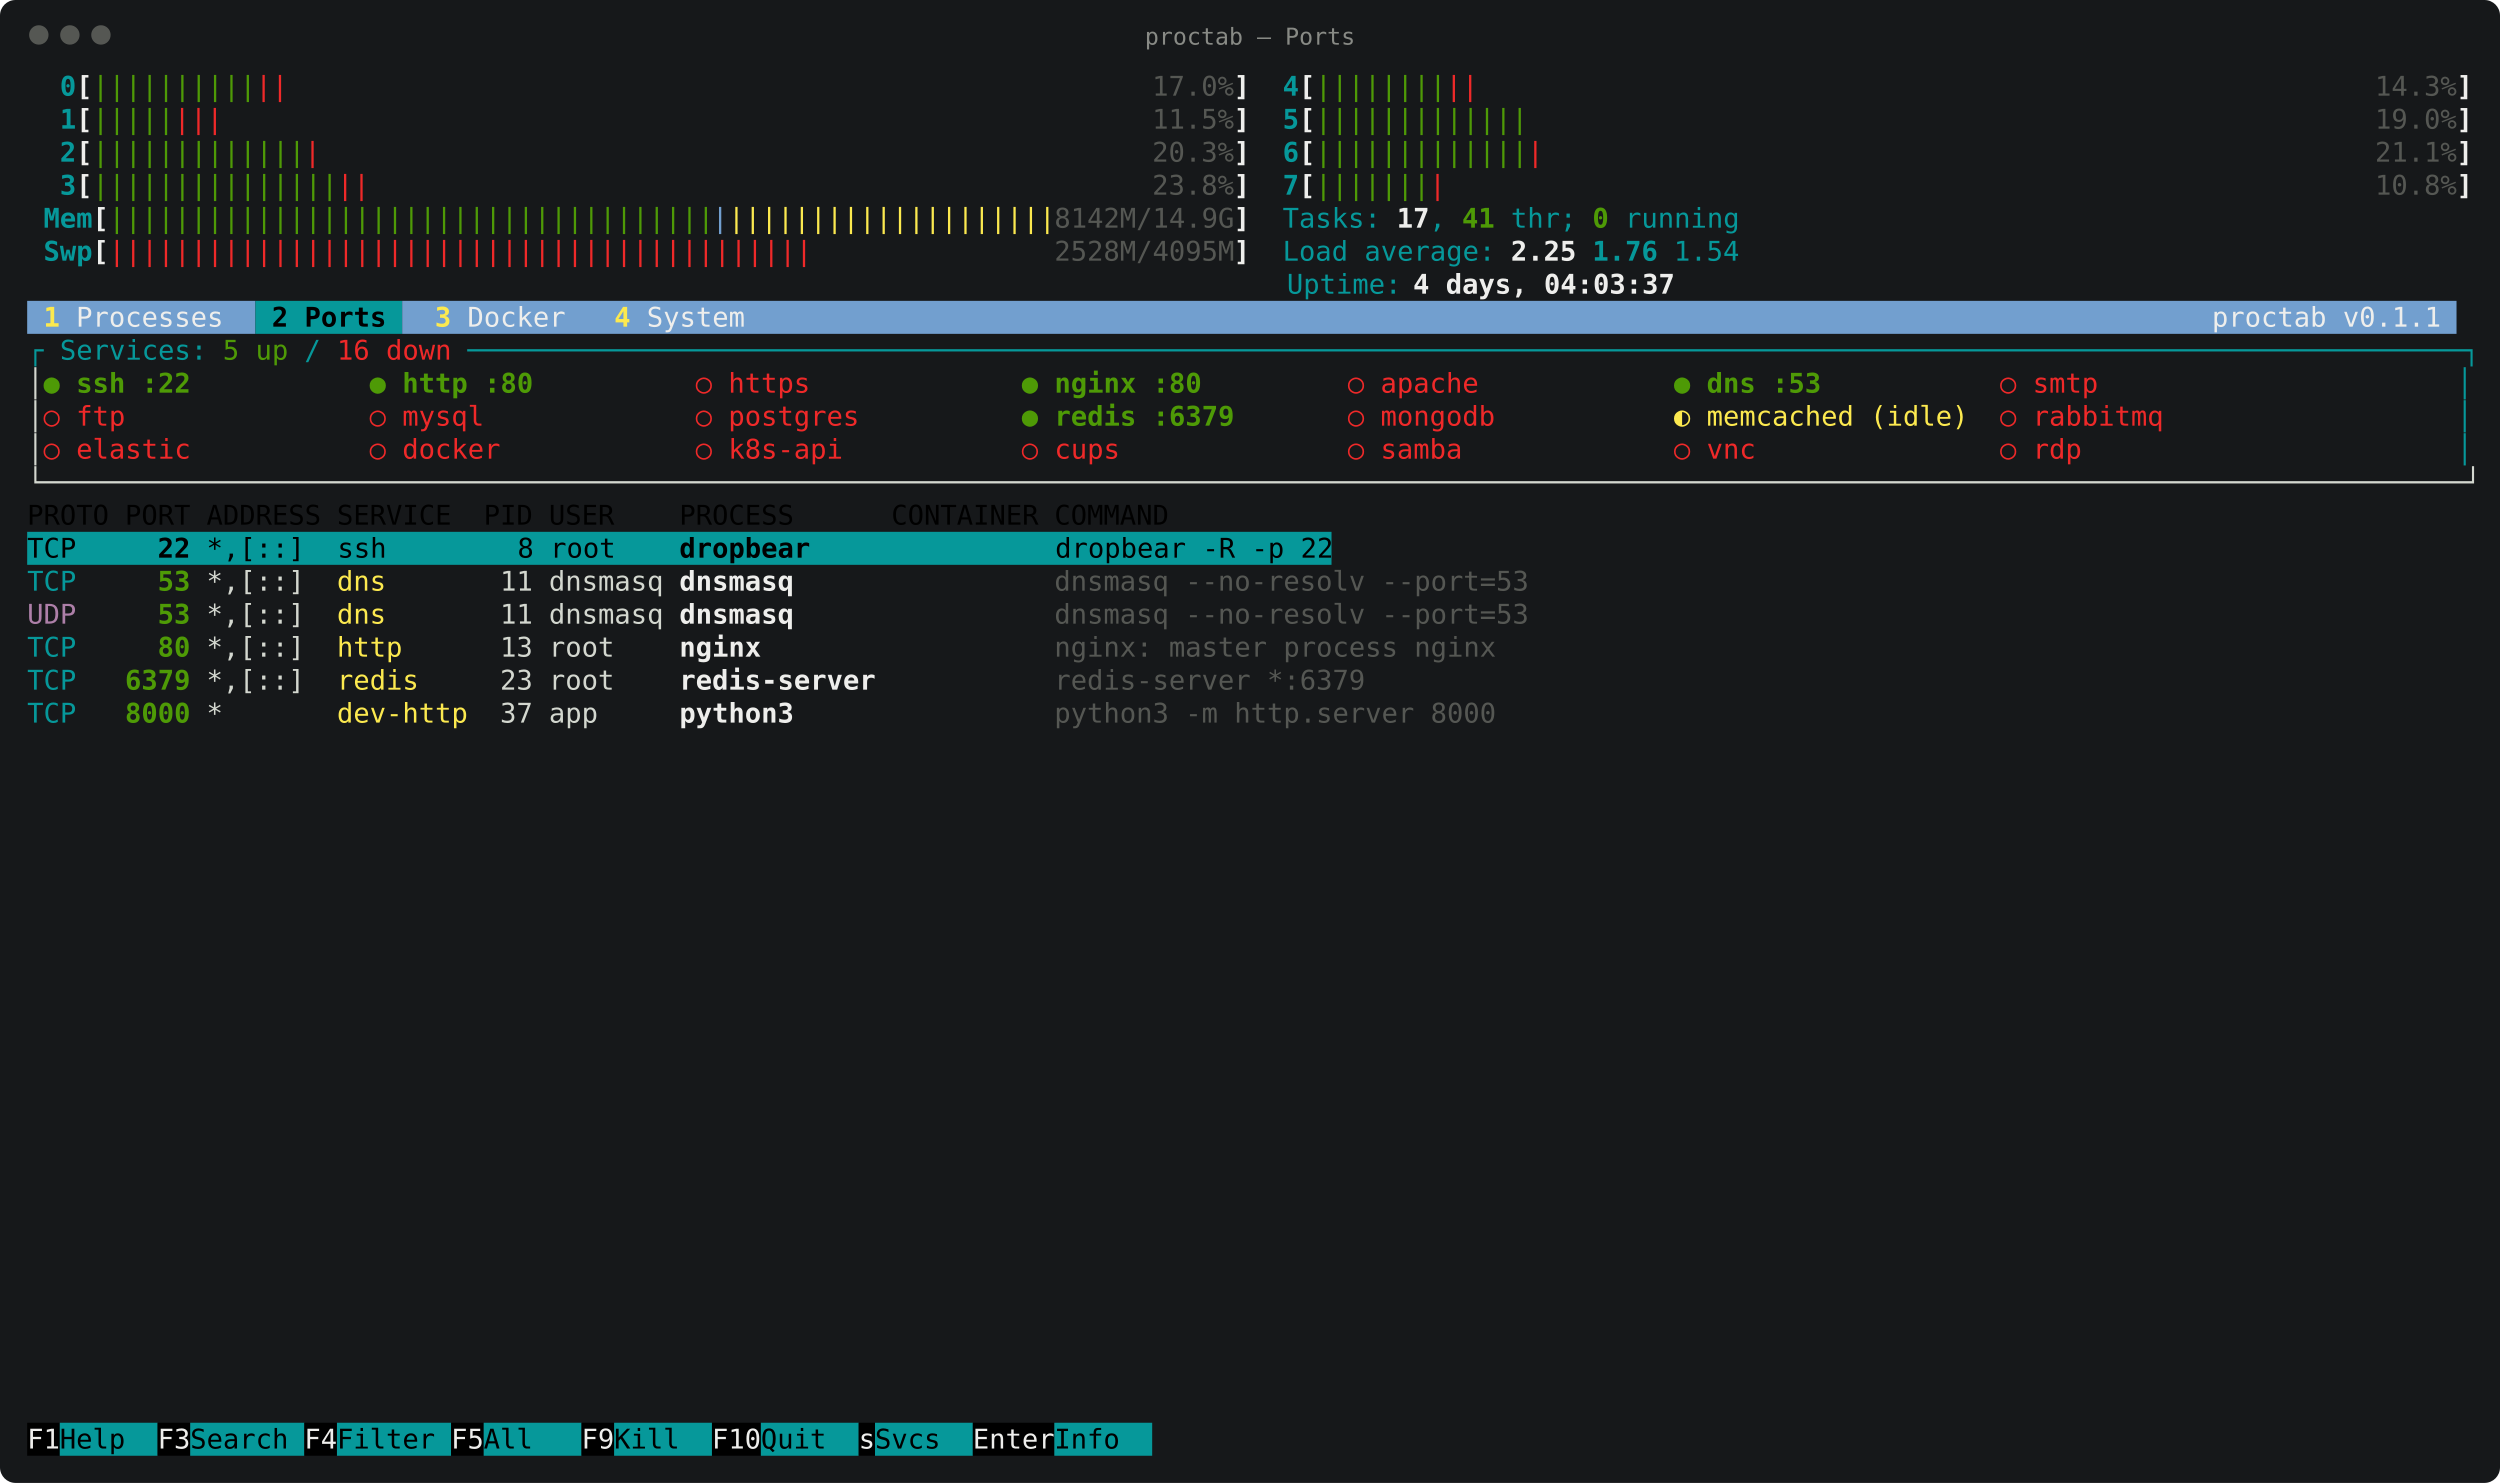
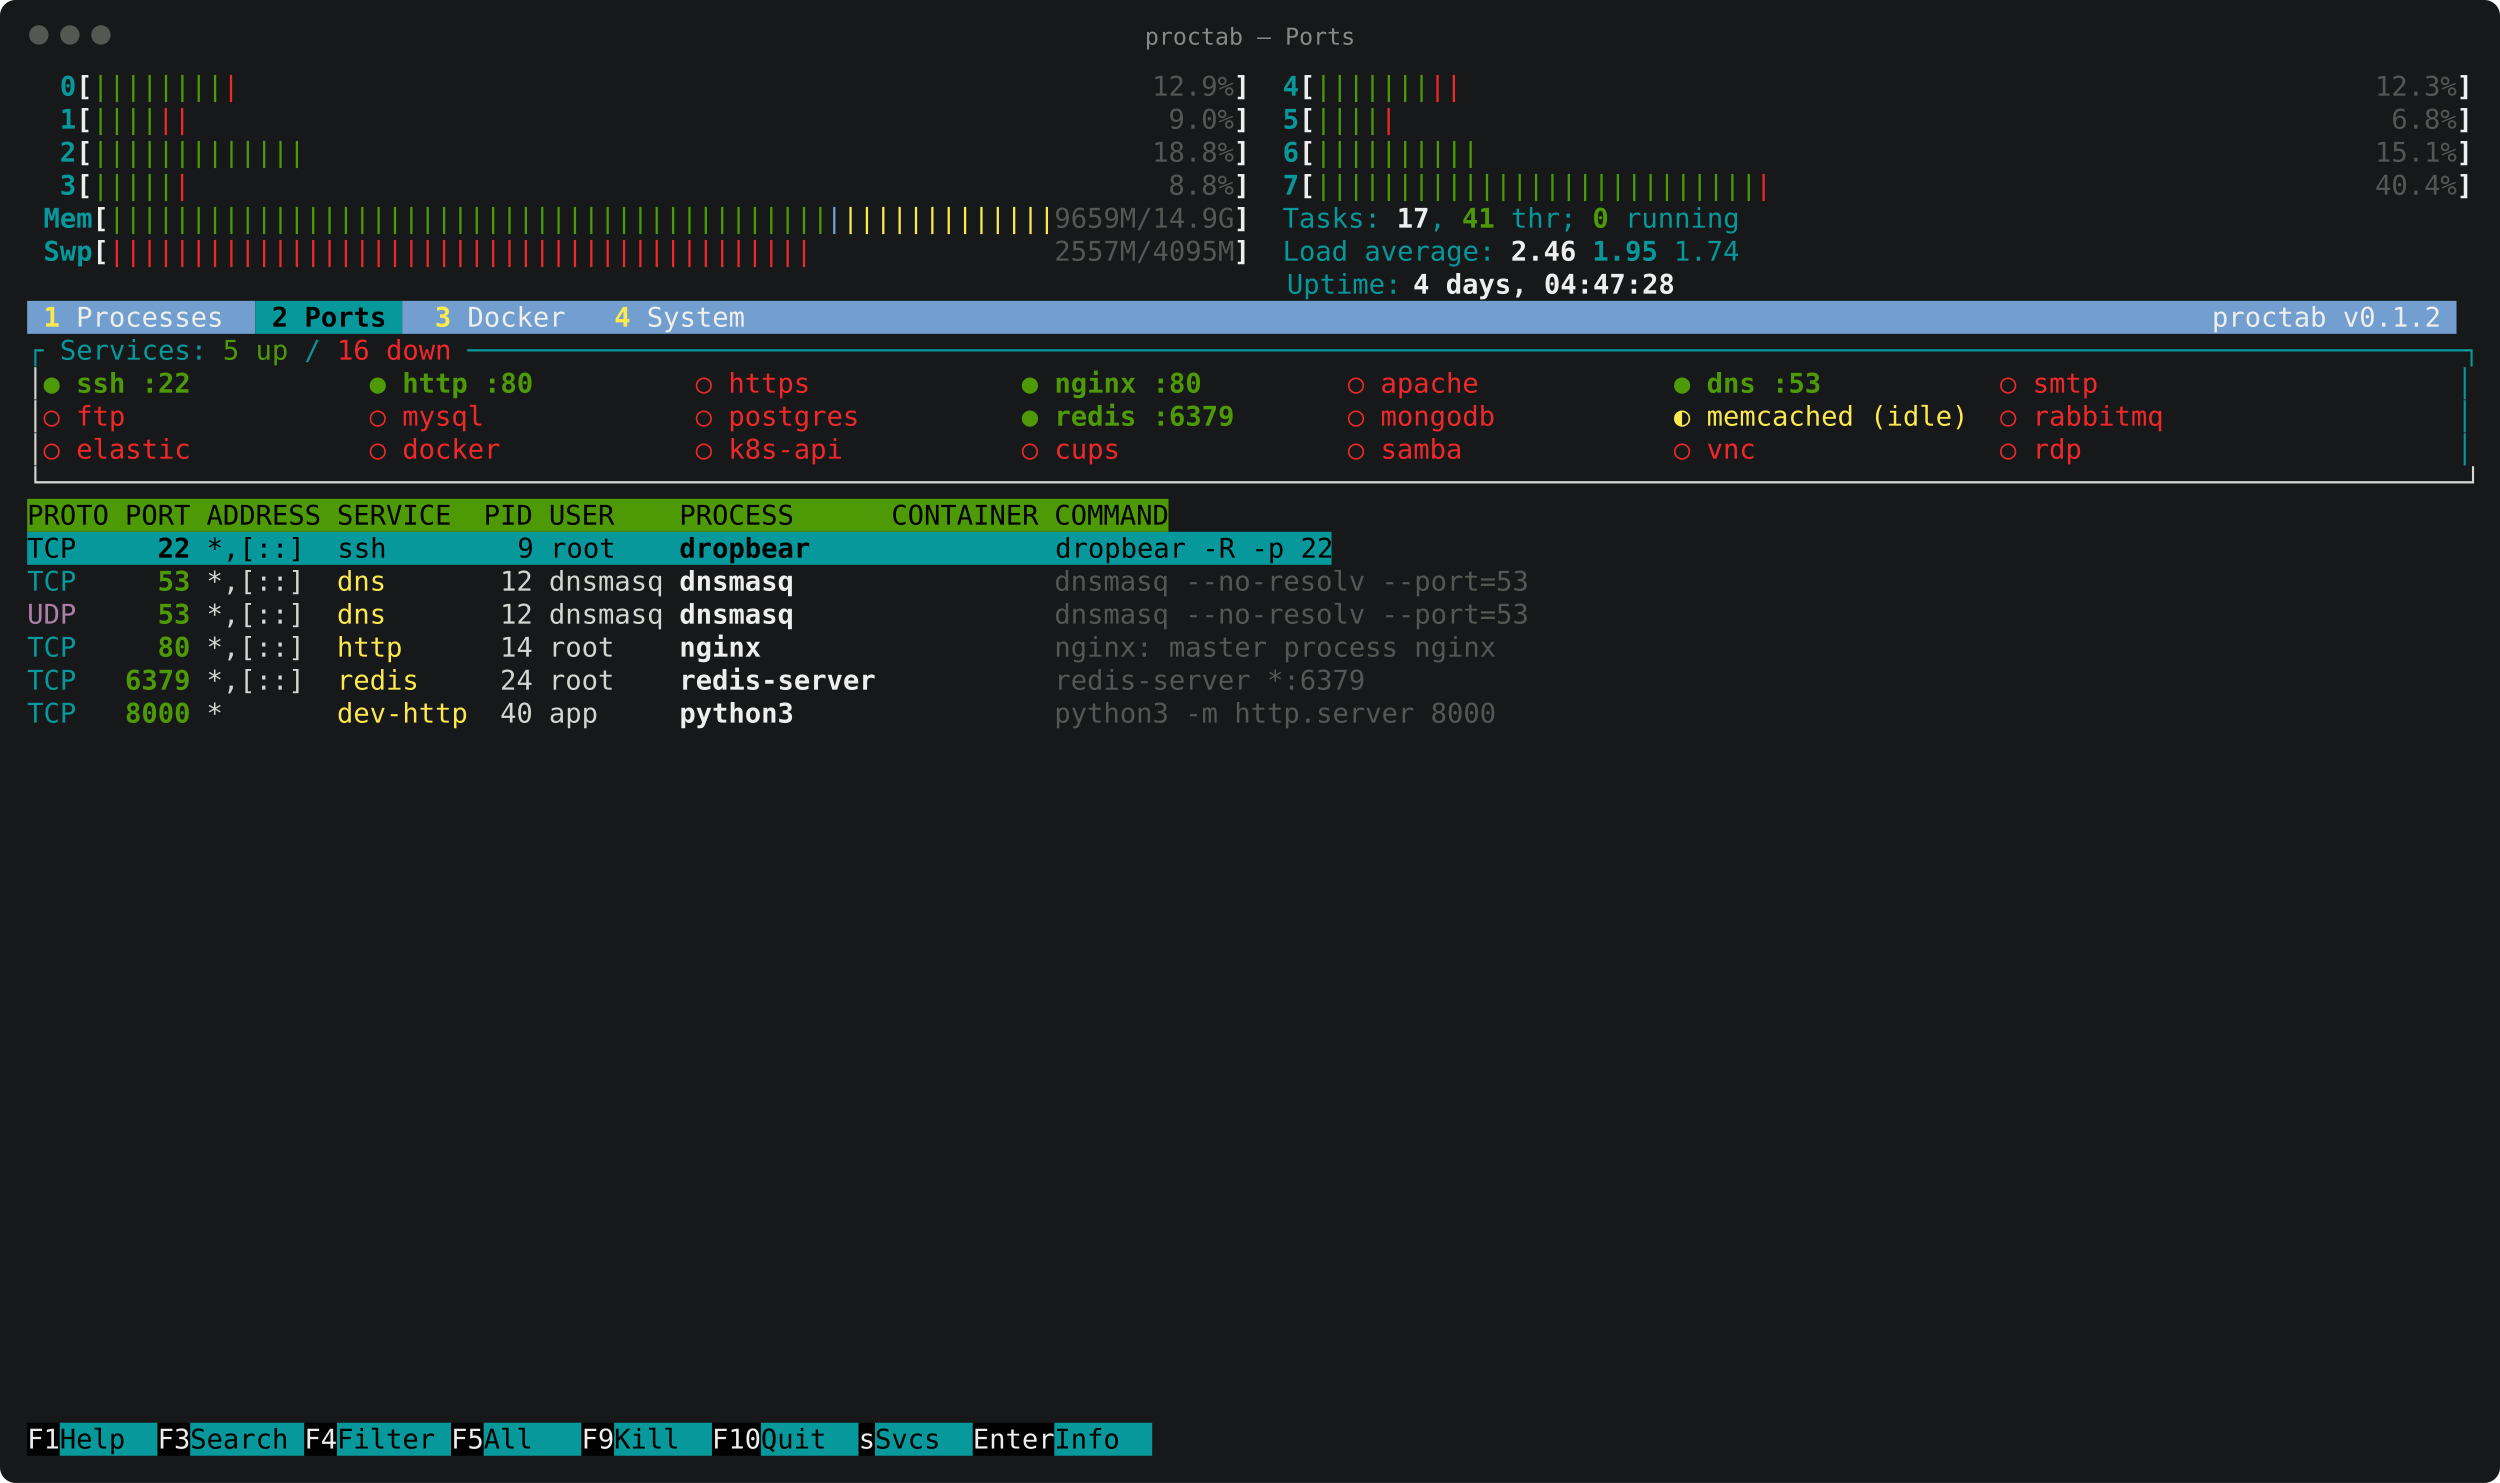
<svg xmlns="http://www.w3.org/2000/svg" width="1288" height="764" viewBox="0 0 1288 764" font-family="DejaVu Sans Mono, Menlo, Consolas, monospace" font-size="14">
  <rect width="100%" height="100%" rx="8" fill="#16181a" />
  <circle cx="20" cy="18" r="5" fill="#555753" />
  <circle cx="36" cy="18" r="5" fill="#555753" />
  <circle cx="52" cy="18" r="5" fill="#555753" />
  <text x="644.0" y="23" fill="#888a85" text-anchor="middle" font-size="12">proctab — Ports</text>
  <text x="22.4" y="49.3" fill="#06989a" font-weight="bold" textLength="16.8" lengthAdjust="spacingAndGlyphs" xml:space="preserve"> 0</text>
  <text x="39.2" y="49.3" fill="#eeeeec" font-weight="bold" textLength="8.4" lengthAdjust="spacingAndGlyphs" xml:space="preserve">[</text>
-   <text x="47.6" y="49.3" fill="#4e9a06" textLength="84.0" lengthAdjust="spacingAndGlyphs" xml:space="preserve">||||||||||</text>
-   <text x="131.6" y="49.3" fill="#ef2929" textLength="16.8" lengthAdjust="spacingAndGlyphs" xml:space="preserve">||</text>
-   <text x="593.6" y="49.3" fill="#555753" textLength="42.0" lengthAdjust="spacingAndGlyphs" xml:space="preserve">17.0%</text>
+   <text x="47.6" y="49.3" fill="#4e9a06" textLength="67.2" lengthAdjust="spacingAndGlyphs" xml:space="preserve">||||||||</text>
+   <text x="114.8" y="49.3" fill="#ef2929" textLength="8.4" lengthAdjust="spacingAndGlyphs" xml:space="preserve">|</text>
+   <text x="593.6" y="49.3" fill="#555753" textLength="42.0" lengthAdjust="spacingAndGlyphs" xml:space="preserve">12.9%</text>
  <text x="635.6" y="49.3" fill="#eeeeec" font-weight="bold" textLength="8.4" lengthAdjust="spacingAndGlyphs" xml:space="preserve">]</text>
  <text x="652.4" y="49.3" fill="#06989a" font-weight="bold" textLength="16.8" lengthAdjust="spacingAndGlyphs" xml:space="preserve"> 4</text>
  <text x="669.2" y="49.3" fill="#eeeeec" font-weight="bold" textLength="8.4" lengthAdjust="spacingAndGlyphs" xml:space="preserve">[</text>
-   <text x="677.6" y="49.3" fill="#4e9a06" textLength="67.2" lengthAdjust="spacingAndGlyphs" xml:space="preserve">||||||||</text>
-   <text x="744.8" y="49.3" fill="#ef2929" textLength="16.8" lengthAdjust="spacingAndGlyphs" xml:space="preserve">||</text>
-   <text x="1223.6" y="49.3" fill="#555753" textLength="42.0" lengthAdjust="spacingAndGlyphs" xml:space="preserve">14.3%</text>
+   <text x="677.6" y="49.3" fill="#4e9a06" textLength="58.8" lengthAdjust="spacingAndGlyphs" xml:space="preserve">|||||||</text>
+   <text x="736.4" y="49.3" fill="#ef2929" textLength="16.8" lengthAdjust="spacingAndGlyphs" xml:space="preserve">||</text>
+   <text x="1223.6" y="49.3" fill="#555753" textLength="42.0" lengthAdjust="spacingAndGlyphs" xml:space="preserve">12.3%</text>
  <text x="1265.6" y="49.3" fill="#eeeeec" font-weight="bold" textLength="8.4" lengthAdjust="spacingAndGlyphs" xml:space="preserve">]</text>
  <text x="22.4" y="66.3" fill="#06989a" font-weight="bold" textLength="16.8" lengthAdjust="spacingAndGlyphs" xml:space="preserve"> 1</text>
  <text x="39.2" y="66.3" fill="#eeeeec" font-weight="bold" textLength="8.4" lengthAdjust="spacingAndGlyphs" xml:space="preserve">[</text>
-   <text x="47.6" y="66.3" fill="#4e9a06" textLength="42.0" lengthAdjust="spacingAndGlyphs" xml:space="preserve">|||||</text>
-   <text x="89.6" y="66.3" fill="#ef2929" textLength="25.2" lengthAdjust="spacingAndGlyphs" xml:space="preserve">|||</text>
-   <text x="593.6" y="66.3" fill="#555753" textLength="42.0" lengthAdjust="spacingAndGlyphs" xml:space="preserve">11.5%</text>
+   <text x="47.6" y="66.3" fill="#4e9a06" textLength="33.6" lengthAdjust="spacingAndGlyphs" xml:space="preserve">||||</text>
+   <text x="81.2" y="66.3" fill="#ef2929" textLength="16.8" lengthAdjust="spacingAndGlyphs" xml:space="preserve">||</text>
+   <text x="602.0" y="66.3" fill="#555753" textLength="33.6" lengthAdjust="spacingAndGlyphs" xml:space="preserve">9.0%</text>
  <text x="635.6" y="66.3" fill="#eeeeec" font-weight="bold" textLength="8.4" lengthAdjust="spacingAndGlyphs" xml:space="preserve">]</text>
  <text x="652.4" y="66.3" fill="#06989a" font-weight="bold" textLength="16.8" lengthAdjust="spacingAndGlyphs" xml:space="preserve"> 5</text>
  <text x="669.2" y="66.3" fill="#eeeeec" font-weight="bold" textLength="8.4" lengthAdjust="spacingAndGlyphs" xml:space="preserve">[</text>
-   <text x="677.6" y="66.3" fill="#4e9a06" textLength="109.2" lengthAdjust="spacingAndGlyphs" xml:space="preserve">|||||||||||||</text>
-   <text x="1223.6" y="66.3" fill="#555753" textLength="42.0" lengthAdjust="spacingAndGlyphs" xml:space="preserve">19.0%</text>
+   <text x="677.6" y="66.3" fill="#4e9a06" textLength="33.6" lengthAdjust="spacingAndGlyphs" xml:space="preserve">||||</text>
+   <text x="711.2" y="66.3" fill="#ef2929" textLength="8.4" lengthAdjust="spacingAndGlyphs" xml:space="preserve">|</text>
+   <text x="1232.0" y="66.3" fill="#555753" textLength="33.6" lengthAdjust="spacingAndGlyphs" xml:space="preserve">6.8%</text>
  <text x="1265.6" y="66.3" fill="#eeeeec" font-weight="bold" textLength="8.4" lengthAdjust="spacingAndGlyphs" xml:space="preserve">]</text>
  <text x="22.4" y="83.3" fill="#06989a" font-weight="bold" textLength="16.8" lengthAdjust="spacingAndGlyphs" xml:space="preserve"> 2</text>
  <text x="39.2" y="83.3" fill="#eeeeec" font-weight="bold" textLength="8.4" lengthAdjust="spacingAndGlyphs" xml:space="preserve">[</text>
  <text x="47.6" y="83.3" fill="#4e9a06" textLength="109.2" lengthAdjust="spacingAndGlyphs" xml:space="preserve">|||||||||||||</text>
-   <text x="156.8" y="83.3" fill="#ef2929" textLength="8.4" lengthAdjust="spacingAndGlyphs" xml:space="preserve">|</text>
-   <text x="593.6" y="83.3" fill="#555753" textLength="42.0" lengthAdjust="spacingAndGlyphs" xml:space="preserve">20.3%</text>
+   <text x="593.6" y="83.3" fill="#555753" textLength="42.0" lengthAdjust="spacingAndGlyphs" xml:space="preserve">18.8%</text>
  <text x="635.6" y="83.3" fill="#eeeeec" font-weight="bold" textLength="8.4" lengthAdjust="spacingAndGlyphs" xml:space="preserve">]</text>
  <text x="652.4" y="83.3" fill="#06989a" font-weight="bold" textLength="16.8" lengthAdjust="spacingAndGlyphs" xml:space="preserve"> 6</text>
  <text x="669.2" y="83.3" fill="#eeeeec" font-weight="bold" textLength="8.4" lengthAdjust="spacingAndGlyphs" xml:space="preserve">[</text>
-   <text x="677.6" y="83.3" fill="#4e9a06" textLength="109.2" lengthAdjust="spacingAndGlyphs" xml:space="preserve">|||||||||||||</text>
-   <text x="786.8" y="83.3" fill="#ef2929" textLength="8.4" lengthAdjust="spacingAndGlyphs" xml:space="preserve">|</text>
-   <text x="1223.6" y="83.3" fill="#555753" textLength="42.0" lengthAdjust="spacingAndGlyphs" xml:space="preserve">21.1%</text>
+   <text x="677.6" y="83.3" fill="#4e9a06" textLength="84.0" lengthAdjust="spacingAndGlyphs" xml:space="preserve">||||||||||</text>
+   <text x="1223.6" y="83.3" fill="#555753" textLength="42.0" lengthAdjust="spacingAndGlyphs" xml:space="preserve">15.1%</text>
  <text x="1265.6" y="83.3" fill="#eeeeec" font-weight="bold" textLength="8.4" lengthAdjust="spacingAndGlyphs" xml:space="preserve">]</text>
  <text x="22.4" y="100.3" fill="#06989a" font-weight="bold" textLength="16.8" lengthAdjust="spacingAndGlyphs" xml:space="preserve"> 3</text>
  <text x="39.2" y="100.3" fill="#eeeeec" font-weight="bold" textLength="8.4" lengthAdjust="spacingAndGlyphs" xml:space="preserve">[</text>
-   <text x="47.6" y="100.3" fill="#4e9a06" textLength="126.0" lengthAdjust="spacingAndGlyphs" xml:space="preserve">|||||||||||||||</text>
-   <text x="173.6" y="100.3" fill="#ef2929" textLength="16.8" lengthAdjust="spacingAndGlyphs" xml:space="preserve">||</text>
-   <text x="593.6" y="100.3" fill="#555753" textLength="42.0" lengthAdjust="spacingAndGlyphs" xml:space="preserve">23.8%</text>
+   <text x="47.6" y="100.3" fill="#4e9a06" textLength="42.0" lengthAdjust="spacingAndGlyphs" xml:space="preserve">|||||</text>
+   <text x="89.6" y="100.3" fill="#ef2929" textLength="8.4" lengthAdjust="spacingAndGlyphs" xml:space="preserve">|</text>
+   <text x="602.0" y="100.3" fill="#555753" textLength="33.6" lengthAdjust="spacingAndGlyphs" xml:space="preserve">8.8%</text>
  <text x="635.6" y="100.3" fill="#eeeeec" font-weight="bold" textLength="8.4" lengthAdjust="spacingAndGlyphs" xml:space="preserve">]</text>
  <text x="652.4" y="100.3" fill="#06989a" font-weight="bold" textLength="16.8" lengthAdjust="spacingAndGlyphs" xml:space="preserve"> 7</text>
  <text x="669.2" y="100.3" fill="#eeeeec" font-weight="bold" textLength="8.4" lengthAdjust="spacingAndGlyphs" xml:space="preserve">[</text>
-   <text x="677.6" y="100.3" fill="#4e9a06" textLength="58.8" lengthAdjust="spacingAndGlyphs" xml:space="preserve">|||||||</text>
-   <text x="736.4" y="100.3" fill="#ef2929" textLength="8.4" lengthAdjust="spacingAndGlyphs" xml:space="preserve">|</text>
-   <text x="1223.6" y="100.3" fill="#555753" textLength="42.0" lengthAdjust="spacingAndGlyphs" xml:space="preserve">10.8%</text>
+   <text x="677.6" y="100.3" fill="#4e9a06" textLength="226.8" lengthAdjust="spacingAndGlyphs" xml:space="preserve">|||||||||||||||||||||||||||</text>
+   <text x="904.4" y="100.3" fill="#ef2929" textLength="8.4" lengthAdjust="spacingAndGlyphs" xml:space="preserve">|</text>
+   <text x="1223.6" y="100.3" fill="#555753" textLength="42.0" lengthAdjust="spacingAndGlyphs" xml:space="preserve">40.4%</text>
  <text x="1265.6" y="100.3" fill="#eeeeec" font-weight="bold" textLength="8.4" lengthAdjust="spacingAndGlyphs" xml:space="preserve">]</text>
  <text x="22.4" y="117.3" fill="#06989a" font-weight="bold" textLength="25.2" lengthAdjust="spacingAndGlyphs" xml:space="preserve">Mem</text>
  <text x="47.6" y="117.3" fill="#eeeeec" font-weight="bold" textLength="8.4" lengthAdjust="spacingAndGlyphs" xml:space="preserve">[</text>
-   <text x="56.0" y="117.3" fill="#4e9a06" textLength="310.8" lengthAdjust="spacingAndGlyphs" xml:space="preserve">|||||||||||||||||||||||||||||||||||||</text>
-   <text x="366.8" y="117.3" fill="#729fcf" textLength="8.4" lengthAdjust="spacingAndGlyphs" xml:space="preserve">|</text>
-   <text x="375.2" y="117.3" fill="#fce94f" textLength="168.0" lengthAdjust="spacingAndGlyphs" xml:space="preserve">||||||||||||||||||||</text>
-   <text x="543.2" y="117.3" fill="#555753" textLength="92.4" lengthAdjust="spacingAndGlyphs" xml:space="preserve">8142M/14.9G</text>
+   <text x="56.0" y="117.3" fill="#4e9a06" textLength="369.6" lengthAdjust="spacingAndGlyphs" xml:space="preserve">||||||||||||||||||||||||||||||||||||||||||||</text>
+   <text x="425.6" y="117.3" fill="#729fcf" textLength="8.4" lengthAdjust="spacingAndGlyphs" xml:space="preserve">|</text>
+   <text x="434.0" y="117.3" fill="#fce94f" textLength="109.2" lengthAdjust="spacingAndGlyphs" xml:space="preserve">|||||||||||||</text>
+   <text x="543.2" y="117.3" fill="#555753" textLength="92.4" lengthAdjust="spacingAndGlyphs" xml:space="preserve">9659M/14.9G</text>
  <text x="635.6" y="117.3" fill="#eeeeec" font-weight="bold" textLength="8.4" lengthAdjust="spacingAndGlyphs" xml:space="preserve">]</text>
  <text x="660.8" y="117.3" fill="#06989a" textLength="58.8" lengthAdjust="spacingAndGlyphs" xml:space="preserve">Tasks: </text>
  <text x="719.6" y="117.3" fill="#eeeeec" font-weight="bold" textLength="16.8" lengthAdjust="spacingAndGlyphs" xml:space="preserve">17</text>
  <text x="736.4" y="117.3" fill="#06989a" textLength="16.8" lengthAdjust="spacingAndGlyphs" xml:space="preserve">, </text>
  <text x="753.2" y="117.3" fill="#4e9a06" font-weight="bold" textLength="16.8" lengthAdjust="spacingAndGlyphs" xml:space="preserve">41</text>
  <text x="770.0" y="117.3" fill="#06989a" textLength="50.4" lengthAdjust="spacingAndGlyphs" xml:space="preserve"> thr; </text>
  <text x="820.4" y="117.3" fill="#4e9a06" font-weight="bold" textLength="8.4" lengthAdjust="spacingAndGlyphs" xml:space="preserve">0</text>
  <text x="828.8" y="117.3" fill="#06989a" textLength="67.2" lengthAdjust="spacingAndGlyphs" xml:space="preserve"> running</text>
  <text x="22.4" y="134.3" fill="#06989a" font-weight="bold" textLength="25.2" lengthAdjust="spacingAndGlyphs" xml:space="preserve">Swp</text>
  <text x="47.6" y="134.3" fill="#eeeeec" font-weight="bold" textLength="8.4" lengthAdjust="spacingAndGlyphs" xml:space="preserve">[</text>
  <text x="56.0" y="134.3" fill="#ef2929" textLength="361.2" lengthAdjust="spacingAndGlyphs" xml:space="preserve">|||||||||||||||||||||||||||||||||||||||||||</text>
-   <text x="543.2" y="134.3" fill="#555753" textLength="92.4" lengthAdjust="spacingAndGlyphs" xml:space="preserve">2528M/4095M</text>
+   <text x="543.2" y="134.3" fill="#555753" textLength="92.4" lengthAdjust="spacingAndGlyphs" xml:space="preserve">2557M/4095M</text>
  <text x="635.6" y="134.3" fill="#eeeeec" font-weight="bold" textLength="8.4" lengthAdjust="spacingAndGlyphs" xml:space="preserve">]</text>
  <text x="660.8" y="134.3" fill="#06989a" textLength="117.6" lengthAdjust="spacingAndGlyphs" xml:space="preserve">Load average: </text>
-   <text x="778.4" y="134.3" fill="#eeeeec" font-weight="bold" textLength="42.0" lengthAdjust="spacingAndGlyphs" xml:space="preserve">2.25 </text>
-   <text x="820.4" y="134.3" fill="#06989a" font-weight="bold" textLength="42.0" lengthAdjust="spacingAndGlyphs" xml:space="preserve">1.76 </text>
-   <text x="862.4" y="134.3" fill="#06989a" textLength="33.6" lengthAdjust="spacingAndGlyphs" xml:space="preserve">1.54</text>
+   <text x="778.4" y="134.3" fill="#eeeeec" font-weight="bold" textLength="42.0" lengthAdjust="spacingAndGlyphs" xml:space="preserve">2.46 </text>
+   <text x="820.4" y="134.3" fill="#06989a" font-weight="bold" textLength="42.0" lengthAdjust="spacingAndGlyphs" xml:space="preserve">1.95 </text>
+   <text x="862.4" y="134.3" fill="#06989a" textLength="33.6" lengthAdjust="spacingAndGlyphs" xml:space="preserve">1.74</text>
  <text x="14.0" y="151.3" fill="#06989a" textLength="714.0" lengthAdjust="spacingAndGlyphs" xml:space="preserve">                                                                             Uptime: </text>
-   <text x="728.0" y="151.3" fill="#eeeeec" font-weight="bold" textLength="134.4" lengthAdjust="spacingAndGlyphs" xml:space="preserve">4 days, 04:03:37</text>
+   <text x="728.0" y="151.3" fill="#eeeeec" font-weight="bold" textLength="134.4" lengthAdjust="spacingAndGlyphs" xml:space="preserve">4 days, 04:47:28</text>
  <rect x="14.0" y="155.0" width="117.6" height="17.0" fill="#729fcf" />
  <rect x="131.6" y="155.0" width="75.6" height="17.0" fill="#06989a" />
  <rect x="207.2" y="155.0" width="1058.4" height="17.0" fill="#729fcf" />
  <text x="14.0" y="168.3" fill="#fce94f" font-weight="bold" textLength="16.8" lengthAdjust="spacingAndGlyphs" xml:space="preserve"> 1</text>
  <text x="30.8" y="168.3" fill="#eeeeec" textLength="92.4" lengthAdjust="spacingAndGlyphs" xml:space="preserve"> Processes </text>
  <text x="131.6" y="168.3" fill="#000000" font-weight="bold" textLength="75.6" lengthAdjust="spacingAndGlyphs" xml:space="preserve"> 2 Ports </text>
  <text x="215.6" y="168.3" fill="#fce94f" font-weight="bold" textLength="16.8" lengthAdjust="spacingAndGlyphs" xml:space="preserve"> 3</text>
  <text x="232.4" y="168.3" fill="#eeeeec" textLength="67.2" lengthAdjust="spacingAndGlyphs" xml:space="preserve"> Docker </text>
  <text x="308.0" y="168.3" fill="#fce94f" font-weight="bold" textLength="16.8" lengthAdjust="spacingAndGlyphs" xml:space="preserve"> 4</text>
  <text x="324.8" y="168.3" fill="#eeeeec" textLength="67.2" lengthAdjust="spacingAndGlyphs" xml:space="preserve"> System </text>
-   <text x="1139.6" y="168.3" fill="#eeeeec" textLength="126.0" lengthAdjust="spacingAndGlyphs" xml:space="preserve">proctab v0.1.1 </text>
+   <text x="1139.6" y="168.3" fill="#eeeeec" textLength="126.0" lengthAdjust="spacingAndGlyphs" xml:space="preserve">proctab v0.1.2 </text>
  <text x="14.0" y="185.3" fill="#06989a" textLength="100.8" lengthAdjust="spacingAndGlyphs" xml:space="preserve">┌ Services: </text>
  <text x="114.8" y="185.3" fill="#4e9a06" textLength="33.6" lengthAdjust="spacingAndGlyphs" xml:space="preserve">5 up</text>
  <text x="148.4" y="185.3" fill="#06989a" textLength="25.2" lengthAdjust="spacingAndGlyphs" xml:space="preserve"> / </text>
  <text x="173.6" y="185.3" fill="#ef2929" textLength="58.8" lengthAdjust="spacingAndGlyphs" xml:space="preserve">16 down</text>
  <text x="232.4" y="185.3" fill="#06989a" textLength="1041.6" lengthAdjust="spacingAndGlyphs" xml:space="preserve"> ──────────────────────────────────────────────────────────────────────────────────────────────────────────────────────────┐</text>
  <text x="14.0" y="202.3" fill="#d3d7cf" textLength="8.4" lengthAdjust="spacingAndGlyphs" xml:space="preserve">│</text>
  <text x="22.4" y="202.3" fill="#4e9a06" font-weight="bold" textLength="159.6" lengthAdjust="spacingAndGlyphs" xml:space="preserve">● ssh :22          </text>
  <text x="190.4" y="202.3" fill="#4e9a06" font-weight="bold" textLength="159.6" lengthAdjust="spacingAndGlyphs" xml:space="preserve">● http :80         </text>
  <text x="358.4" y="202.3" fill="#ef2929" textLength="159.6" lengthAdjust="spacingAndGlyphs" xml:space="preserve">○ https            </text>
  <text x="526.4" y="202.3" fill="#4e9a06" font-weight="bold" textLength="159.6" lengthAdjust="spacingAndGlyphs" xml:space="preserve">● nginx :80        </text>
  <text x="694.4" y="202.3" fill="#ef2929" textLength="159.6" lengthAdjust="spacingAndGlyphs" xml:space="preserve">○ apache           </text>
  <text x="862.4" y="202.3" fill="#4e9a06" font-weight="bold" textLength="159.6" lengthAdjust="spacingAndGlyphs" xml:space="preserve">● dns :53          </text>
  <text x="1030.4" y="202.3" fill="#ef2929" textLength="159.6" lengthAdjust="spacingAndGlyphs" xml:space="preserve">○ smtp             </text>
  <text x="1265.6" y="202.3" fill="#06989a" textLength="8.4" lengthAdjust="spacingAndGlyphs" xml:space="preserve">│</text>
  <text x="14.0" y="219.3" fill="#d3d7cf" textLength="8.4" lengthAdjust="spacingAndGlyphs" xml:space="preserve">│</text>
  <text x="22.4" y="219.3" fill="#ef2929" textLength="159.6" lengthAdjust="spacingAndGlyphs" xml:space="preserve">○ ftp              </text>
  <text x="190.4" y="219.3" fill="#ef2929" textLength="159.6" lengthAdjust="spacingAndGlyphs" xml:space="preserve">○ mysql            </text>
  <text x="358.4" y="219.3" fill="#ef2929" textLength="159.6" lengthAdjust="spacingAndGlyphs" xml:space="preserve">○ postgres         </text>
  <text x="526.4" y="219.3" fill="#4e9a06" font-weight="bold" textLength="159.6" lengthAdjust="spacingAndGlyphs" xml:space="preserve">● redis :6379      </text>
  <text x="694.4" y="219.3" fill="#ef2929" textLength="159.6" lengthAdjust="spacingAndGlyphs" xml:space="preserve">○ mongodb          </text>
  <text x="862.4" y="219.3" fill="#fce94f" textLength="159.6" lengthAdjust="spacingAndGlyphs" xml:space="preserve">◐ memcached (idle) </text>
  <text x="1030.4" y="219.3" fill="#ef2929" textLength="159.6" lengthAdjust="spacingAndGlyphs" xml:space="preserve">○ rabbitmq         </text>
  <text x="1265.6" y="219.3" fill="#06989a" textLength="8.4" lengthAdjust="spacingAndGlyphs" xml:space="preserve">│</text>
  <text x="14.0" y="236.3" fill="#d3d7cf" textLength="8.4" lengthAdjust="spacingAndGlyphs" xml:space="preserve">│</text>
  <text x="22.4" y="236.3" fill="#ef2929" textLength="159.6" lengthAdjust="spacingAndGlyphs" xml:space="preserve">○ elastic          </text>
  <text x="190.4" y="236.3" fill="#ef2929" textLength="159.6" lengthAdjust="spacingAndGlyphs" xml:space="preserve">○ docker           </text>
  <text x="358.4" y="236.3" fill="#ef2929" textLength="159.6" lengthAdjust="spacingAndGlyphs" xml:space="preserve">○ k8s-api          </text>
  <text x="526.4" y="236.3" fill="#ef2929" textLength="159.6" lengthAdjust="spacingAndGlyphs" xml:space="preserve">○ cups             </text>
  <text x="694.4" y="236.3" fill="#ef2929" textLength="159.6" lengthAdjust="spacingAndGlyphs" xml:space="preserve">○ samba            </text>
  <text x="862.4" y="236.3" fill="#ef2929" textLength="159.6" lengthAdjust="spacingAndGlyphs" xml:space="preserve">○ vnc              </text>
  <text x="1030.4" y="236.3" fill="#ef2929" textLength="159.6" lengthAdjust="spacingAndGlyphs" xml:space="preserve">○ rdp              </text>
  <text x="1265.6" y="236.3" fill="#06989a" textLength="8.4" lengthAdjust="spacingAndGlyphs" xml:space="preserve">│</text>
  <text x="14.0" y="253.3" fill="#d3d7cf" textLength="1260.0" lengthAdjust="spacingAndGlyphs" xml:space="preserve">└────────────────────────────────────────────────────────────────────────────────────────────────────────────────────────────────────────────────────┘</text>
+   <rect x="14.0" y="257.0" width="588.0" height="17.0" fill="#4e9a06" />
  <text x="14.0" y="270.3" fill="#000000" textLength="42.0" lengthAdjust="spacingAndGlyphs" xml:space="preserve">PROTO</text>
  <text x="64.4" y="270.3" fill="#000000" textLength="33.6" lengthAdjust="spacingAndGlyphs" xml:space="preserve">PORT</text>
  <text x="106.4" y="270.3" fill="#000000" textLength="58.8" lengthAdjust="spacingAndGlyphs" xml:space="preserve">ADDRESS</text>
  <text x="173.6" y="270.3" fill="#000000" textLength="58.8" lengthAdjust="spacingAndGlyphs" xml:space="preserve">SERVICE</text>
  <text x="249.2" y="270.3" fill="#000000" textLength="25.2" lengthAdjust="spacingAndGlyphs" xml:space="preserve">PID</text>
  <text x="282.8" y="270.3" fill="#000000" textLength="33.6" lengthAdjust="spacingAndGlyphs" xml:space="preserve">USER</text>
  <text x="350.0" y="270.3" fill="#000000" textLength="58.8" lengthAdjust="spacingAndGlyphs" xml:space="preserve">PROCESS</text>
  <text x="459.2" y="270.3" fill="#000000" textLength="75.6" lengthAdjust="spacingAndGlyphs" xml:space="preserve">CONTAINER</text>
  <text x="543.2" y="270.3" fill="#000000" textLength="58.8" lengthAdjust="spacingAndGlyphs" xml:space="preserve">COMMAND</text>
  <rect x="14.0" y="274.0" width="672.0" height="17.0" fill="#06989a" />
  <text x="14.0" y="287.3" fill="#000000" textLength="67.2" lengthAdjust="spacingAndGlyphs" xml:space="preserve">TCP     </text>
  <text x="81.2" y="287.3" fill="#000000" font-weight="bold" textLength="16.8" lengthAdjust="spacingAndGlyphs" xml:space="preserve">22</text>
-   <text x="98.0" y="287.3" fill="#000000" textLength="252.0" lengthAdjust="spacingAndGlyphs" xml:space="preserve"> *,[::]  ssh        8 root    </text>
+   <text x="98.0" y="287.3" fill="#000000" textLength="252.0" lengthAdjust="spacingAndGlyphs" xml:space="preserve"> *,[::]  ssh        9 root    </text>
  <text x="350.0" y="287.3" fill="#000000" font-weight="bold" textLength="67.2" lengthAdjust="spacingAndGlyphs" xml:space="preserve">dropbear</text>
  <text x="417.2" y="287.3" fill="#000000" textLength="268.8" lengthAdjust="spacingAndGlyphs" xml:space="preserve">               dropbear -R -p 22</text>
  <text x="14.0" y="304.3" fill="#06989a" textLength="25.2" lengthAdjust="spacingAndGlyphs" xml:space="preserve">TCP</text>
  <text x="81.2" y="304.3" fill="#4e9a06" font-weight="bold" textLength="16.8" lengthAdjust="spacingAndGlyphs" xml:space="preserve">53</text>
  <text x="106.4" y="304.3" fill="#d3d7cf" textLength="58.8" lengthAdjust="spacingAndGlyphs" xml:space="preserve">*,[::] </text>
  <text x="173.6" y="304.3" fill="#fce94f" textLength="25.2" lengthAdjust="spacingAndGlyphs" xml:space="preserve">dns</text>
-   <text x="249.2" y="304.3" fill="#d3d7cf" textLength="25.2" lengthAdjust="spacingAndGlyphs" xml:space="preserve"> 11</text>
+   <text x="249.2" y="304.3" fill="#d3d7cf" textLength="25.2" lengthAdjust="spacingAndGlyphs" xml:space="preserve"> 12</text>
  <text x="282.8" y="304.3" fill="#d3d7cf" textLength="58.8" lengthAdjust="spacingAndGlyphs" xml:space="preserve">dnsmasq</text>
  <text x="350.0" y="304.3" fill="#eeeeec" font-weight="bold" textLength="58.8" lengthAdjust="spacingAndGlyphs" xml:space="preserve">dnsmasq</text>
  <text x="543.2" y="304.3" fill="#555753" textLength="243.6" lengthAdjust="spacingAndGlyphs" xml:space="preserve">dnsmasq --no-resolv --port=53</text>
  <text x="14.0" y="321.3" fill="#ad7fa8" textLength="25.2" lengthAdjust="spacingAndGlyphs" xml:space="preserve">UDP</text>
  <text x="81.2" y="321.3" fill="#4e9a06" font-weight="bold" textLength="16.8" lengthAdjust="spacingAndGlyphs" xml:space="preserve">53</text>
  <text x="106.4" y="321.3" fill="#d3d7cf" textLength="58.8" lengthAdjust="spacingAndGlyphs" xml:space="preserve">*,[::] </text>
  <text x="173.6" y="321.3" fill="#fce94f" textLength="25.2" lengthAdjust="spacingAndGlyphs" xml:space="preserve">dns</text>
-   <text x="249.2" y="321.3" fill="#d3d7cf" textLength="25.2" lengthAdjust="spacingAndGlyphs" xml:space="preserve"> 11</text>
+   <text x="249.2" y="321.3" fill="#d3d7cf" textLength="25.2" lengthAdjust="spacingAndGlyphs" xml:space="preserve"> 12</text>
  <text x="282.8" y="321.3" fill="#d3d7cf" textLength="58.8" lengthAdjust="spacingAndGlyphs" xml:space="preserve">dnsmasq</text>
  <text x="350.0" y="321.3" fill="#eeeeec" font-weight="bold" textLength="58.8" lengthAdjust="spacingAndGlyphs" xml:space="preserve">dnsmasq</text>
  <text x="543.2" y="321.3" fill="#555753" textLength="243.6" lengthAdjust="spacingAndGlyphs" xml:space="preserve">dnsmasq --no-resolv --port=53</text>
  <text x="14.0" y="338.3" fill="#06989a" textLength="25.2" lengthAdjust="spacingAndGlyphs" xml:space="preserve">TCP</text>
  <text x="81.2" y="338.3" fill="#4e9a06" font-weight="bold" textLength="16.8" lengthAdjust="spacingAndGlyphs" xml:space="preserve">80</text>
  <text x="106.4" y="338.3" fill="#d3d7cf" textLength="58.8" lengthAdjust="spacingAndGlyphs" xml:space="preserve">*,[::] </text>
  <text x="173.6" y="338.3" fill="#fce94f" textLength="33.6" lengthAdjust="spacingAndGlyphs" xml:space="preserve">http</text>
-   <text x="249.2" y="338.3" fill="#d3d7cf" textLength="25.2" lengthAdjust="spacingAndGlyphs" xml:space="preserve"> 13</text>
+   <text x="249.2" y="338.3" fill="#d3d7cf" textLength="25.2" lengthAdjust="spacingAndGlyphs" xml:space="preserve"> 14</text>
  <text x="282.8" y="338.3" fill="#d3d7cf" textLength="58.8" lengthAdjust="spacingAndGlyphs" xml:space="preserve">root   </text>
  <text x="350.0" y="338.3" fill="#eeeeec" font-weight="bold" textLength="42.0" lengthAdjust="spacingAndGlyphs" xml:space="preserve">nginx</text>
  <text x="543.2" y="338.3" fill="#555753" textLength="226.8" lengthAdjust="spacingAndGlyphs" xml:space="preserve">nginx: master process nginx</text>
  <text x="14.0" y="355.3" fill="#06989a" textLength="25.2" lengthAdjust="spacingAndGlyphs" xml:space="preserve">TCP</text>
  <text x="64.4" y="355.3" fill="#4e9a06" font-weight="bold" textLength="33.6" lengthAdjust="spacingAndGlyphs" xml:space="preserve">6379</text>
  <text x="106.4" y="355.3" fill="#d3d7cf" textLength="58.8" lengthAdjust="spacingAndGlyphs" xml:space="preserve">*,[::] </text>
  <text x="173.6" y="355.3" fill="#fce94f" textLength="42.0" lengthAdjust="spacingAndGlyphs" xml:space="preserve">redis</text>
-   <text x="249.2" y="355.3" fill="#d3d7cf" textLength="25.2" lengthAdjust="spacingAndGlyphs" xml:space="preserve"> 23</text>
+   <text x="249.2" y="355.3" fill="#d3d7cf" textLength="25.2" lengthAdjust="spacingAndGlyphs" xml:space="preserve"> 24</text>
  <text x="282.8" y="355.3" fill="#d3d7cf" textLength="58.8" lengthAdjust="spacingAndGlyphs" xml:space="preserve">root   </text>
  <text x="350.0" y="355.3" fill="#eeeeec" font-weight="bold" textLength="100.8" lengthAdjust="spacingAndGlyphs" xml:space="preserve">redis-server</text>
  <text x="543.2" y="355.3" fill="#555753" textLength="159.6" lengthAdjust="spacingAndGlyphs" xml:space="preserve">redis-server *:6379</text>
  <text x="14.0" y="372.3" fill="#06989a" textLength="25.2" lengthAdjust="spacingAndGlyphs" xml:space="preserve">TCP</text>
  <text x="64.4" y="372.3" fill="#4e9a06" font-weight="bold" textLength="33.6" lengthAdjust="spacingAndGlyphs" xml:space="preserve">8000</text>
  <text x="106.4" y="372.3" fill="#d3d7cf" textLength="58.8" lengthAdjust="spacingAndGlyphs" xml:space="preserve">*      </text>
  <text x="173.6" y="372.3" fill="#fce94f" textLength="67.2" lengthAdjust="spacingAndGlyphs" xml:space="preserve">dev-http</text>
-   <text x="249.2" y="372.3" fill="#d3d7cf" textLength="25.2" lengthAdjust="spacingAndGlyphs" xml:space="preserve"> 37</text>
+   <text x="249.2" y="372.3" fill="#d3d7cf" textLength="25.2" lengthAdjust="spacingAndGlyphs" xml:space="preserve"> 40</text>
  <text x="282.8" y="372.3" fill="#d3d7cf" textLength="58.8" lengthAdjust="spacingAndGlyphs" xml:space="preserve">app    </text>
  <text x="350.0" y="372.3" fill="#eeeeec" font-weight="bold" textLength="58.8" lengthAdjust="spacingAndGlyphs" xml:space="preserve">python3</text>
  <text x="543.2" y="372.3" fill="#555753" textLength="226.8" lengthAdjust="spacingAndGlyphs" xml:space="preserve">python3 -m http.server 8000</text>
  <rect x="14.0" y="733.0" width="16.8" height="17.0" fill="#000000" />
  <rect x="30.8" y="733.0" width="50.4" height="17.0" fill="#06989a" />
  <rect x="81.2" y="733.0" width="16.8" height="17.0" fill="#000000" />
  <rect x="98.0" y="733.0" width="58.8" height="17.0" fill="#06989a" />
  <rect x="156.8" y="733.0" width="16.8" height="17.0" fill="#000000" />
  <rect x="173.6" y="733.0" width="58.8" height="17.0" fill="#06989a" />
  <rect x="232.4" y="733.0" width="16.8" height="17.0" fill="#000000" />
  <rect x="249.2" y="733.0" width="50.4" height="17.0" fill="#06989a" />
  <rect x="299.6" y="733.0" width="16.8" height="17.0" fill="#000000" />
  <rect x="316.4" y="733.0" width="50.4" height="17.0" fill="#06989a" />
  <rect x="366.8" y="733.0" width="25.2" height="17.0" fill="#000000" />
  <rect x="392.0" y="733.0" width="50.4" height="17.0" fill="#06989a" />
  <rect x="442.4" y="733.0" width="8.4" height="17.0" fill="#000000" />
  <rect x="450.8" y="733.0" width="50.4" height="17.0" fill="#06989a" />
  <rect x="501.2" y="733.0" width="42.0" height="17.0" fill="#000000" />
  <rect x="543.2" y="733.0" width="50.4" height="17.0" fill="#06989a" />
  <text x="14.0" y="746.3" fill="#eeeeec" textLength="16.8" lengthAdjust="spacingAndGlyphs" xml:space="preserve">F1</text>
  <text x="30.8" y="746.3" fill="#000000" textLength="50.4" lengthAdjust="spacingAndGlyphs" xml:space="preserve">Help  </text>
  <text x="81.2" y="746.3" fill="#eeeeec" textLength="16.8" lengthAdjust="spacingAndGlyphs" xml:space="preserve">F3</text>
  <text x="98.0" y="746.3" fill="#000000" textLength="58.8" lengthAdjust="spacingAndGlyphs" xml:space="preserve">Search </text>
  <text x="156.8" y="746.3" fill="#eeeeec" textLength="16.8" lengthAdjust="spacingAndGlyphs" xml:space="preserve">F4</text>
  <text x="173.6" y="746.3" fill="#000000" textLength="58.8" lengthAdjust="spacingAndGlyphs" xml:space="preserve">Filter </text>
  <text x="232.4" y="746.3" fill="#eeeeec" textLength="16.8" lengthAdjust="spacingAndGlyphs" xml:space="preserve">F5</text>
  <text x="249.2" y="746.3" fill="#000000" textLength="50.4" lengthAdjust="spacingAndGlyphs" xml:space="preserve">All   </text>
  <text x="299.6" y="746.3" fill="#eeeeec" textLength="16.8" lengthAdjust="spacingAndGlyphs" xml:space="preserve">F9</text>
  <text x="316.4" y="746.3" fill="#000000" textLength="50.4" lengthAdjust="spacingAndGlyphs" xml:space="preserve">Kill  </text>
  <text x="366.8" y="746.3" fill="#eeeeec" textLength="25.2" lengthAdjust="spacingAndGlyphs" xml:space="preserve">F10</text>
  <text x="392.0" y="746.3" fill="#000000" textLength="50.4" lengthAdjust="spacingAndGlyphs" xml:space="preserve">Quit  </text>
  <text x="442.4" y="746.3" fill="#eeeeec" textLength="8.4" lengthAdjust="spacingAndGlyphs" xml:space="preserve">s</text>
  <text x="450.8" y="746.3" fill="#000000" textLength="50.4" lengthAdjust="spacingAndGlyphs" xml:space="preserve">Svcs  </text>
  <text x="501.2" y="746.3" fill="#eeeeec" textLength="42.0" lengthAdjust="spacingAndGlyphs" xml:space="preserve">Enter</text>
  <text x="543.2" y="746.3" fill="#000000" textLength="50.4" lengthAdjust="spacingAndGlyphs" xml:space="preserve">Info  </text>
</svg>
